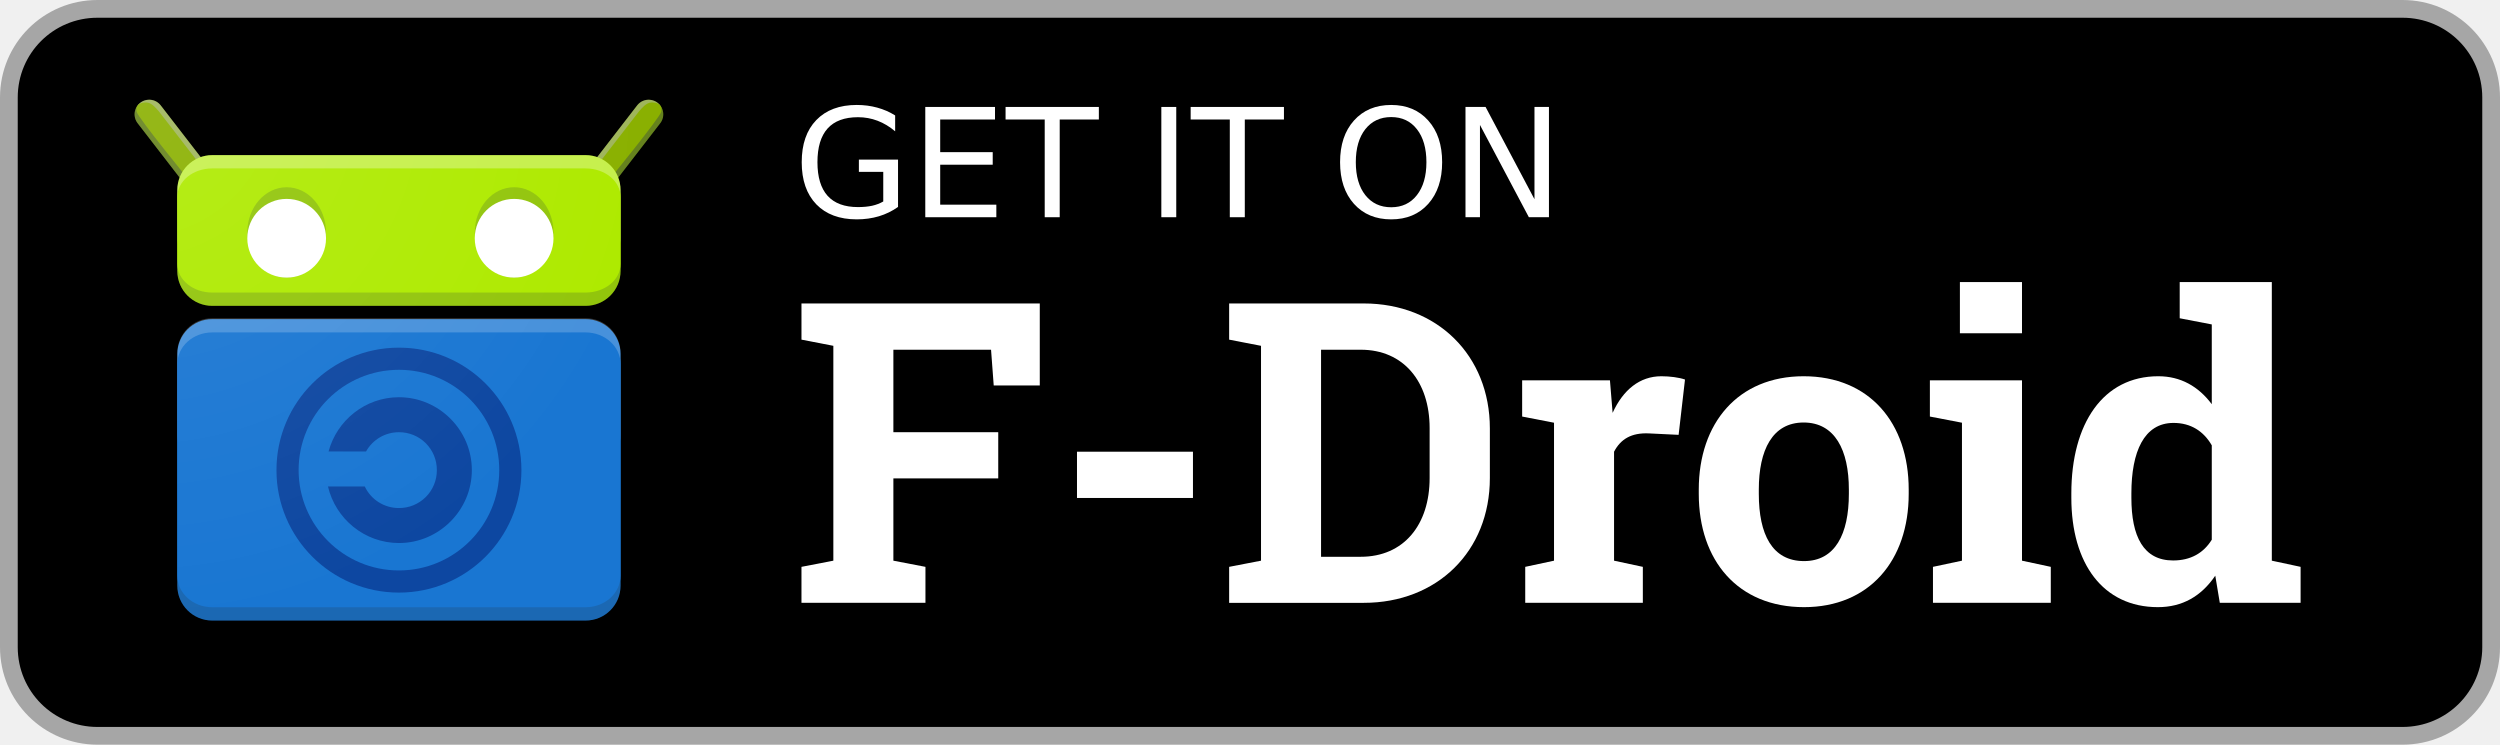
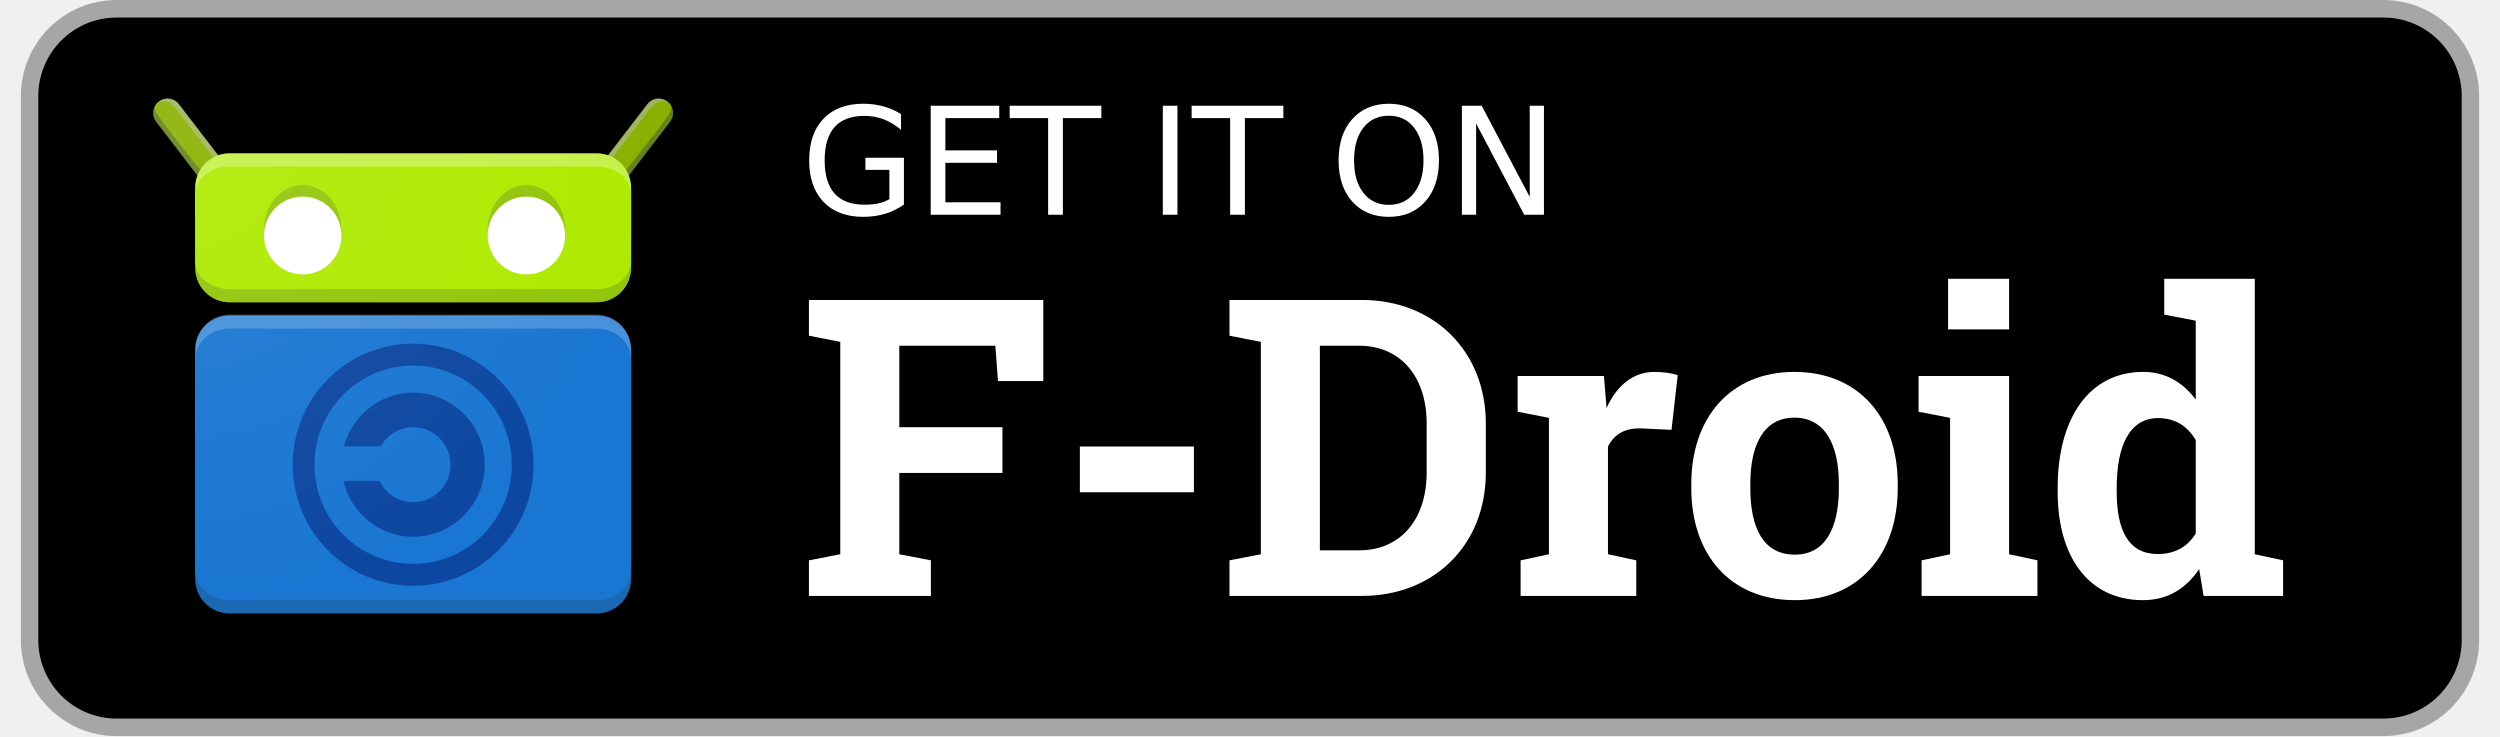
- <svg xmlns="http://www.w3.org/2000/svg" xmlns:xlink="http://www.w3.org/1999/xlink" version="1.1" id="svg78" viewBox="41 41 564 168">
-   <defs id="defs8">
-     <radialGradient xlink:href="#a" id="b" cx="113" cy="-12.89" r="59.662" fx="113" fy="-12.89" gradientTransform="matrix(0 1.96105 -1.97781 0 254.507 78.763)" gradientUnits="userSpaceOnUse" />
-     <linearGradient id="a">
-       <stop offset="0" style="stop-color:#fff;stop-opacity:.098" id="stop3" />
-       <stop offset="1" style="stop-color:#fff;stop-opacity:0" id="stop5" />
-     </linearGradient>
+ <svg xmlns="http://www.w3.org/2000/svg" width="180px" height="53px" viewBox="0 0 177 53" version="1.1">
+   <defs>
+     <radialGradient id="radial0" gradientUnits="userSpaceOnUse" cx="113" cy="-12.89" fx="113" fy="-12.89" r="59.662" gradientTransform="matrix(0,0.618665,-0.620696,0,1.728262,-62.65326)">
+       <stop offset="0" style="stop-color:rgb(100%,100%,100%);stop-opacity:0.098;" />
+       <stop offset="1" style="stop-color:rgb(100%,100%,100%);stop-opacity:0;" />
+     </radialGradient>
  </defs>
-   <g transform="translate(-289,-312.362)" id="g76">
-     <path id="rect10" style="display:inline;overflow:visible;stroke:#a6a6a6;stroke-width:4;marker:none" d="m 352,355.362 h 520 c 11.08,0 20,8.92 20,20 v 124 c 0,11.08 -8.92,20 -20,20 H 352 c -11.08,0 -20,-8.92 -20,-20 v -124 c 0,-11.08 8.92,-20 20,-20 z" />
-     <g aria-label="GET IT ON" id="text14" style="font-size:12.395px;line-height:100%;font-family:'DejaVu Sans';-inkscape-font-specification:'DejaVu Sans';letter-spacing:0;word-spacing:0;display:inline;overflow:visible;fill:#ffffff;stroke-width:1px;marker:none">
-       <path d="m 529.263,398.818 v -6.682 h -5.499 v -2.766 h 8.831 v 10.681 q -1.95,1.383 -4.299,2.099 -2.349,0.7 -5.015,0.7 -5.832,0 -9.131,-3.399 -3.283,-3.416 -3.283,-9.498 0,-6.099 3.283,-9.498 3.299,-3.416 9.131,-3.416 2.433,0 4.616,0.6 2.199,0.6 4.049,1.766 v 3.582 q -1.866,-1.583 -3.966,-2.383 -2.099,-0.8 -4.416,-0.8 -4.566,0 -6.865,2.549 -2.283,2.549 -2.283,7.598 0,5.032 2.283,7.581 2.299,2.549 6.865,2.549 1.783,0 3.183,-0.3 1.4,-0.317 2.516,-0.966 z" style="font-size:34.125px" id="path83" />
-       <path d="m 538.744,377.49 h 15.729 v 2.833 h -12.364 v 7.365 h 11.847 v 2.833 h -11.847 v 9.014 h 12.664 v 2.833 h -16.029 z" style="font-size:34.125px" id="path85" />
-       <path d="m 556.856,377.49 h 21.045 v 2.833 h -8.831 V 402.367 h -3.383 v -22.045 h -8.831 z" style="font-size:34.125px" id="path87" />
-       <path d="m 591.997,377.49 h 3.366 V 402.367 h -3.366 z" style="font-size:34.125px" id="path89" />
-       <path d="m 598.612,377.49 h 21.045 v 2.833 h -8.831 V 402.367 h -3.383 v -22.045 h -8.831 z" style="font-size:34.125px" id="path91" />
-       <path d="m 643.851,379.773 q -3.666,0 -5.832,2.733 -2.149,2.733 -2.149,7.448 0,4.699 2.149,7.432 2.166,2.733 5.832,2.733 3.666,0 5.799,-2.733 2.149,-2.733 2.149,-7.432 0,-4.716 -2.149,-7.448 -2.133,-2.733 -5.799,-2.733 z m 0,-2.733 q 5.232,0 8.365,3.516 3.133,3.499 3.133,9.398 0,5.882 -3.133,9.398 -3.133,3.499 -8.365,3.499 -5.249,0 -8.398,-3.499 -3.133,-3.499 -3.133,-9.398 0,-5.899 3.133,-9.398 3.149,-3.516 8.398,-3.516 z" style="font-size:34.125px" id="path93" />
-       <path d="m 660.614,377.49 h 4.532 l 11.031,20.812 v -20.812 h 3.266 V 402.367 h -4.532 L 663.88,381.555 V 402.367 h -3.266 z" style="font-size:34.125px" id="path95" />
-     </g>
-     <g aria-label="F-Droid" id="text18" style="font-weight:700;font-size:29.709px;line-height:100%;font-family:Rokkitt;-inkscape-font-specification:'Rokkitt Bold';letter-spacing:0;word-spacing:0;display:inline;overflow:visible;fill:#ffffff;stroke-width:1px;marker:none">
-       <path d="m 510.811,481.243 v 8.118 h 27.971 v -8.118 l -7.236,-1.392 v -18.555 h 23.657 v -10.437 h -23.657 v -18.601 h 22.034 l 0.603,8.071 h 10.391 v -18.508 h -53.762 v 8.164 l 7.19,1.392 v 48.474 z" style="font-size:95px;line-height:100%;font-family:'Roboto Slab';-inkscape-font-specification:'Roboto Slab Bold'" id="path98" />
-       <path d="m 599.131,465.704 v -10.437 h -26.162 v 10.437 z" style="font-size:95px;line-height:100%;font-family:'Roboto Slab';-inkscape-font-specification:'Roboto Slab Bold'" id="path100" />
-       <path d="m 637.678,421.822 h -30.383 v 8.164 l 7.19,1.392 v 48.474 l -7.19,1.392 v 8.118 h 30.383 c 16.514,0 28.435,-11.597 28.435,-28.157 v -11.179 c 0,-16.514 -11.921,-28.203 -28.435,-28.203 z m -9.648,10.437 h 8.953 c 9.695,0 15.54,7.236 15.54,17.673 v 11.272 c 0,10.576 -5.845,17.766 -15.54,17.766 h -8.953 z" style="font-size:95px;line-height:100%;font-family:'Roboto Slab';-inkscape-font-specification:'Roboto Slab Bold'" id="path102" />
-       <path d="m 674.092,481.243 v 8.118 h 26.533 v -8.118 l -6.494,-1.392 v -24.585 c 1.484,-2.83 3.896,-4.314 7.886,-4.128 l 6.68,0.325 1.438,-12.478 c -1.299,-0.464 -3.433,-0.742 -5.334,-0.742 -4.871,0 -8.628,3.062 -10.994,8.257 l -0.093,-1.113 -0.51,-6.216 h -19.807 v 8.164 l 7.19,1.392 v 31.125 z" style="font-size:95px;line-height:100%;font-family:'Roboto Slab';-inkscape-font-specification:'Roboto Slab Bold'" id="path104" />
-       <path d="m 713.242,463.802 v 0.974 c 0,15.076 8.86,25.559 23.75,25.559 14.705,0 23.611,-10.483 23.611,-25.559 v -0.974 c 0,-15.029 -8.86,-25.559 -23.704,-25.559 -14.797,0 -23.657,10.576 -23.657,25.559 z m 13.545,0.974 v -0.974 c 0,-8.906 3.062,-15.122 10.112,-15.122 7.051,0 10.205,6.216 10.205,15.122 v 0.974 c 0,9.092 -3.108,15.168 -10.112,15.168 -7.19,0 -10.205,-6.03 -10.205,-15.168 z" style="font-size:95px;line-height:100%;font-family:'Roboto Slab';-inkscape-font-specification:'Roboto Slab Bold'" id="path106" />
-       <path d="M 786.162,428.548 V 416.998 H 772.153 V 428.548 Z m -20.085,52.695 v 8.118 h 26.58 v -8.118 l -6.494,-1.392 v -40.681 h -20.781 v 8.164 l 7.236,1.392 v 31.125 z" style="font-size:95px;line-height:100%;font-family:'Roboto Slab';-inkscape-font-specification:'Roboto Slab Bold'" id="path108" />
-       <path d="m 829.766,483.238 1.02,6.123 h 18.23 v -8.118 l -6.494,-1.392 v -62.854 h -20.781 v 8.164 l 7.236,1.392 v 17.998 c -3.015,-4.036 -7.051,-6.309 -12.061,-6.309 -12.432,0 -19.622,10.623 -19.622,26.44 v 0.974 c 0,14.844 7.144,24.678 19.529,24.678 5.52,0 9.788,-2.458 12.942,-7.097 z m -18.926,-17.581 v -0.974 c 0,-9.463 2.876,-15.911 9.509,-15.911 3.896,0 6.772,1.855 8.628,5.056 v 21.291 c -1.855,3.015 -4.778,4.685 -8.721,4.685 -6.68,0 -9.416,-5.381 -9.416,-14.148 z" style="font-size:95px;line-height:100%;font-family:'Roboto Slab';-inkscape-font-specification:'Roboto Slab Bold'" id="path110" />
-     </g>
-     <path d="m 2.589,1006.862 4.25,5.5" style="fill:#8ab000;fill-opacity:1;fill-rule:evenodd;stroke:#769616;stroke-width:2.5;stroke-linecap:round;stroke-linejoin:miter;stroke-miterlimit:4;stroke-dasharray:none;stroke-opacity:1" transform="matrix(-2.63159,0,0,2.63157,483.158,-2270.475)" id="path20" />
-     <path d="m 2.611,1005.61 c -0.453,0.011 -0.761,0.188 -0.98,0.448 2.027,2.409 2.368,2.792 5.135,6.221 1.02,1.32 2.082,0.638 1.062,-0.681 l -4.25,-5.5 a 1.24,1.24 0 0 0 -0.967,-0.489" style="color:#000000;font-style:normal;font-variant:normal;font-weight:400;font-stretch:normal;font-size:medium;line-height:normal;font-family:sans-serif;text-indent:0;text-align:start;text-decoration:none;text-decoration-line:none;text-decoration-style:solid;text-decoration-color:#000000;letter-spacing:normal;word-spacing:normal;text-transform:none;writing-mode:lr-tb;direction:ltr;baseline-shift:baseline;text-anchor:start;white-space:normal;clip-rule:nonzero;display:inline;overflow:visible;visibility:visible;opacity:1;isolation:auto;mix-blend-mode:normal;color-interpolation:sRGB;color-interpolation-filters:linearRGB;solid-color:#000000;solid-opacity:1;fill:#ffffff;fill-opacity:0.298;fill-rule:evenodd;stroke:none;stroke-width:2.5;stroke-linecap:round;stroke-linejoin:miter;stroke-miterlimit:4;stroke-dasharray:none;stroke-dashoffset:0;stroke-opacity:1;color-rendering:auto;image-rendering:auto;shape-rendering:auto;text-rendering:auto" transform="matrix(-2.63159,0,0,2.63157,483.158,-2270.475)" id="path22" />
-     <path d="m 1.622,1006.07 a 1.25,1.25 0 0 0 -0.022,1.557 l 4.25,5.5 c 1.02,1.319 1.15,-0.613 1.15,-0.613 0,0 -3.735,-4.51 -5.378,-6.443" style="color:#000000;font-style:normal;font-variant:normal;font-weight:400;font-stretch:normal;font-size:medium;line-height:normal;font-family:sans-serif;text-indent:0;text-align:start;text-decoration:none;text-decoration-line:none;text-decoration-style:solid;text-decoration-color:#000000;letter-spacing:normal;word-spacing:normal;text-transform:none;writing-mode:lr-tb;direction:ltr;baseline-shift:baseline;text-anchor:start;white-space:normal;clip-rule:nonzero;display:inline;overflow:visible;visibility:visible;opacity:1;isolation:auto;mix-blend-mode:normal;color-interpolation:sRGB;color-interpolation-filters:linearRGB;solid-color:#000000;solid-opacity:1;fill:#263238;fill-opacity:0.2;fill-rule:evenodd;stroke:none;stroke-width:2.5;stroke-linecap:round;stroke-linejoin:miter;stroke-miterlimit:4;stroke-dasharray:none;stroke-dashoffset:0;stroke-opacity:1;color-rendering:auto;image-rendering:auto;shape-rendering:auto;text-rendering:auto" transform="matrix(-2.63159,0,0,2.63157,483.158,-2270.475)" id="path24" />
-     <path d="m 2.338,1005.844 c -0.438,0 -0.96,0.142 -0.824,0.799 0.103,0.501 4.66,6.074 4.66,6.074 1.02,1.32 2.494,0.677 1.474,-0.642 l -4.234,-5.473 c -0.26,-0.29 -0.608,-0.744 -1.076,-0.758" style="color:#000000;font-style:normal;font-variant:normal;font-weight:400;font-stretch:normal;font-size:medium;line-height:normal;font-family:sans-serif;text-indent:0;text-align:start;text-decoration:none;text-decoration-line:none;text-decoration-style:solid;text-decoration-color:#000000;letter-spacing:normal;word-spacing:normal;text-transform:none;writing-mode:lr-tb;direction:ltr;baseline-shift:baseline;text-anchor:start;white-space:normal;clip-rule:nonzero;display:inline;overflow:visible;visibility:visible;opacity:1;isolation:auto;mix-blend-mode:normal;color-interpolation:sRGB;color-interpolation-filters:linearRGB;solid-color:#000000;solid-opacity:1;fill:#8ab000;fill-opacity:1;fill-rule:evenodd;stroke:none;stroke-width:2.5;stroke-linecap:round;stroke-linejoin:miter;stroke-miterlimit:4;stroke-dasharray:none;stroke-dashoffset:0;stroke-opacity:1;color-rendering:auto;image-rendering:auto;shape-rendering:auto;text-rendering:auto" transform="matrix(-2.63159,0,0,2.63157,483.158,-2270.475)" id="path26" />
-     <path d="m 2.589,1006.862 4.25,5.5" style="fill:#8ab000;fill-opacity:1;fill-rule:evenodd;stroke:#769616;stroke-width:2.5;stroke-linecap:round;stroke-linejoin:miter;stroke-miterlimit:4;stroke-dasharray:none;stroke-opacity:1" transform="matrix(2.63159,0,0,2.63157,356.842,-2270.475)" id="path28" />
-     <path d="m 2.611,1005.61 c -0.453,0.011 -0.761,0.188 -0.98,0.448 2.027,2.409 2.368,2.792 5.135,6.221 1.02,1.32 2.082,0.638 1.062,-0.681 l -4.25,-5.5 a 1.24,1.24 0 0 0 -0.967,-0.489" style="color:#000000;font-style:normal;font-variant:normal;font-weight:400;font-stretch:normal;font-size:medium;line-height:normal;font-family:sans-serif;text-indent:0;text-align:start;text-decoration:none;text-decoration-line:none;text-decoration-style:solid;text-decoration-color:#000000;letter-spacing:normal;word-spacing:normal;text-transform:none;writing-mode:lr-tb;direction:ltr;baseline-shift:baseline;text-anchor:start;white-space:normal;clip-rule:nonzero;display:inline;overflow:visible;visibility:visible;opacity:1;isolation:auto;mix-blend-mode:normal;color-interpolation:sRGB;color-interpolation-filters:linearRGB;solid-color:#000000;solid-opacity:1;fill:#ffffff;fill-opacity:0.298;fill-rule:evenodd;stroke:none;stroke-width:2.5;stroke-linecap:round;stroke-linejoin:miter;stroke-miterlimit:4;stroke-dasharray:none;stroke-dashoffset:0;stroke-opacity:1;color-rendering:auto;image-rendering:auto;shape-rendering:auto;text-rendering:auto" transform="matrix(2.63159,0,0,2.63157,356.842,-2270.475)" id="path30" />
-     <path d="m 1.622,1006.07 a 1.25,1.25 0 0 0 -0.022,1.557 l 4.25,5.5 c 1.02,1.319 1.15,-0.613 1.15,-0.613 0,0 -3.735,-4.51 -5.378,-6.443" style="color:#000000;font-style:normal;font-variant:normal;font-weight:400;font-stretch:normal;font-size:medium;line-height:normal;font-family:sans-serif;text-indent:0;text-align:start;text-decoration:none;text-decoration-line:none;text-decoration-style:solid;text-decoration-color:#000000;letter-spacing:normal;word-spacing:normal;text-transform:none;writing-mode:lr-tb;direction:ltr;baseline-shift:baseline;text-anchor:start;white-space:normal;clip-rule:nonzero;display:inline;overflow:visible;visibility:visible;opacity:1;isolation:auto;mix-blend-mode:normal;color-interpolation:sRGB;color-interpolation-filters:linearRGB;solid-color:#000000;solid-opacity:1;fill:#263238;fill-opacity:0.2;fill-rule:evenodd;stroke:none;stroke-width:2.5;stroke-linecap:round;stroke-linejoin:miter;stroke-miterlimit:4;stroke-dasharray:none;stroke-dashoffset:0;stroke-opacity:1;color-rendering:auto;image-rendering:auto;shape-rendering:auto;text-rendering:auto" transform="matrix(2.63159,0,0,2.63157,356.842,-2270.475)" id="path32" />
-     <path d="m 2.338,1005.844 c -0.438,0 -0.96,0.142 -0.824,0.799 0.103,0.501 4.66,6.074 4.66,6.074 1.02,1.32 2.494,0.677 1.474,-0.642 l -4.234,-5.473 c -0.26,-0.29 -0.608,-0.744 -1.076,-0.758" style="color:#000000;font-style:normal;font-variant:normal;font-weight:400;font-stretch:normal;font-size:medium;line-height:normal;font-family:sans-serif;text-indent:0;text-align:start;text-decoration:none;text-decoration-line:none;text-decoration-style:solid;text-decoration-color:#000000;letter-spacing:normal;word-spacing:normal;text-transform:none;writing-mode:lr-tb;direction:ltr;baseline-shift:baseline;text-anchor:start;white-space:normal;clip-rule:nonzero;display:inline;overflow:visible;visibility:visible;opacity:1;isolation:auto;mix-blend-mode:normal;color-interpolation:sRGB;color-interpolation-filters:linearRGB;solid-color:#000000;solid-opacity:1;fill:#8ab000;fill-opacity:1;fill-rule:evenodd;stroke:none;stroke-width:2.5;stroke-linecap:round;stroke-linejoin:miter;stroke-miterlimit:4;stroke-dasharray:none;stroke-dashoffset:0;stroke-opacity:1;color-rendering:auto;image-rendering:auto;shape-rendering:auto;text-rendering:auto" transform="matrix(2.63159,0,0,2.63157,356.842,-2270.475)" id="path34" />
-     <g transform="matrix(2.63159,0,0,2.63157,467.369,-2270.475)" id="g44">
-       <path id="rect36" style="opacity:1;fill:#aeea00;stroke-width:3;stroke-linecap:round;stroke-miterlimit:3" d="m -34,1010.36 h 32 c 1.662,0 3,1.338 3,3 v 6.92 c 0,1.662 -1.338,3 -3,3 h -32 c -1.662,0 -3,-1.338 -3,-3 v -6.92 c 0,-1.662 1.338,-3 3,-3 z" />
-       <path id="rect38" style="opacity:1;fill:#263238;fill-opacity:0.2;stroke-width:3;stroke-linecap:round;stroke-miterlimit:3" d="m -34,1013.279 h 32 c 1.662,0 3,1.338 3,3 v 4 c 0,1.662 -1.338,3 -3,3 h -32 c -1.662,0 -3,-1.338 -3,-3 v -4 c 0,-1.662 1.338,-3 3,-3 z" />
-       <path id="rect40" style="opacity:1;fill:#ffffff;fill-opacity:0.298;stroke-width:3;stroke-linecap:round;stroke-miterlimit:3" d="m -34,1010.362 h 32 c 1.662,0 3,1.338 3,3 v 4 c 0,1.662 -1.338,3 -3,3 h -32 c -1.662,0 -3,-1.338 -3,-3 v -4 c 0,-1.662 1.338,-3 3,-3 z" />
-       <path id="rect42" style="opacity:1;fill:#aeea00;stroke-width:3;stroke-linecap:round;stroke-miterlimit:3" d="m -34,1011.5 h 32 c 1.662,0 3,1.095 3,2.456 v 5.729 c 0,1.361 -1.338,2.456 -3,2.456 h -32 c -1.662,0 -3,-1.095 -3,-2.456 v -5.729 c 0,-1.361 1.338,-2.456 3,-2.456 z" />
-     </g>
-     <g transform="matrix(2.63159,0,0,2.63157,356.842,-2270.745)" id="g54">
-       <path id="rect46" style="opacity:1;fill:#1976d2;stroke-width:3;stroke-linecap:round;stroke-miterlimit:3" d="m 8,1024.522 h 32 c 1.662,0 3,1.338 3,3 v 19.84 c 0,1.662 -1.338,3 -3,3 H 8 c -1.662,0 -3,-1.338 -3,-3 v -19.84 c 0,-1.662 1.338,-3 3,-3 z" />
-       <path id="rect48" style="opacity:1;fill:#263238;fill-opacity:0.2;stroke-width:3;stroke-linecap:round;stroke-miterlimit:3" d="m 8,1037.362 h 32 c 1.662,0 3,1.338 3,3 v 7 c 0,1.662 -1.338,3 -3,3 H 8 c -1.662,0 -3,-1.338 -3,-3 v -7 c 0,-1.662 1.338,-3 3,-3 z" />
-       <path id="rect50" style="opacity:1;fill:#ffffff;fill-opacity:0.2;stroke-width:3;stroke-linecap:round;stroke-miterlimit:3" d="m 8,1024.442 h 32 c 1.662,0 3,1.338 3,3 v 7 c 0,1.662 -1.338,3 -3,3 H 8 c -1.662,0 -3,-1.338 -3,-3 v -7 c 0,-1.662 1.338,-3 3,-3 z" />
-       <path id="rect52" style="opacity:1;fill:#1976d2;stroke-width:3;stroke-linecap:round;stroke-miterlimit:3" d="m 8,1025.662 h 32 c 1.662,0 3,1.212 3,2.718 v 18.124 c 0,1.506 -1.338,2.718 -3,2.718 H 8 c -1.662,0 -3,-1.212 -3,-2.718 v -18.124 c 0,-1.506 1.338,-2.718 3,-2.718 z" />
-     </g>
-     <g transform="matrix(2.63159,0,0,2.63157,356.842,396.264)" id="g60">
-       <path d="m 24,17.75 c -2.88,0 -5.32,1.985 -6.033,4.65 H 21.18 A 3.22,3.22 0 0 1 24,20.75 3.23,3.23 0 0 1 27.25,24 3.23,3.23 0 0 1 24,27.25 3.22,3.22 0 0 1 21.07,25.4 h -3.154 c 0.642,2.766 3.132,4.85 6.084,4.85 3.434,0 6.25,-2.816 6.25,-6.25 0,-3.434 -2.816,-6.25 -6.25,-6.25" style="color:#000000;font-style:normal;font-variant:normal;font-weight:400;font-stretch:normal;font-size:medium;line-height:normal;font-family:sans-serif;text-indent:0;text-align:start;text-decoration:none;text-decoration-line:none;text-decoration-style:solid;text-decoration-color:#000000;letter-spacing:normal;word-spacing:normal;text-transform:none;writing-mode:lr-tb;direction:ltr;baseline-shift:baseline;text-anchor:start;white-space:normal;clip-rule:nonzero;display:inline;overflow:visible;visibility:visible;opacity:1;isolation:auto;mix-blend-mode:normal;color-interpolation:sRGB;color-interpolation-filters:linearRGB;solid-color:#000000;solid-opacity:1;fill:#0d47a1;fill-opacity:1;fill-rule:nonzero;stroke:none;stroke-width:3;stroke-linecap:round;stroke-linejoin:miter;stroke-miterlimit:4;stroke-dasharray:none;stroke-dashoffset:0;stroke-opacity:1;color-rendering:auto;image-rendering:auto;shape-rendering:auto;text-rendering:auto" id="path56" />
-       <path id="circle58" style="opacity:1;fill:none;fill-opacity:0.404;stroke:#0d47a1;stroke-width:1.9;stroke-linecap:round" d="M 33.55,24 A 9.55,9.55 0 0 1 24,33.55 9.55,9.55 0 0 1 14.45,24 9.55,9.55 0 0 1 24,14.45 9.55,9.55 0 0 1 33.55,24 Z" />
-     </g>
-     <g transform="matrix(2.63159,0,0,2.63157,356.842,-2269.159)" id="g66">
-       <path id="ellipse62" style="opacity:1;fill:#263238;fill-opacity:0.2;stroke-width:1.9;stroke-linecap:round;stroke-opacity:0.697" d="m 17.75,1016.487 a 3.375,3.875 0 0 1 -3.375,3.875 3.375,3.875 0 0 1 -3.375,-3.875 3.375,3.875 0 0 1 3.375,-3.875 3.375,3.875 0 0 1 3.375,3.875 z" />
-       <path id="circle64" style="opacity:1;fill:#ffffff;stroke-width:1.9;stroke-linecap:round;stroke-opacity:0.697" d="m 17.75,1016.987 a 3.375,3.375 0 0 1 -3.375,3.375 3.375,3.375 0 0 1 -3.375,-3.375 3.375,3.375 0 0 1 3.375,-3.375 3.375,3.375 0 0 1 3.375,3.375 z" />
-     </g>
-     <g transform="matrix(2.63159,0,0,2.63157,408.158,-2269.159)" id="g72">
-       <path id="ellipse68" style="opacity:1;fill:#263238;fill-opacity:0.2;stroke-width:1.9;stroke-linecap:round;stroke-opacity:0.697" d="m 17.75,1016.487 a 3.375,3.875 0 0 1 -3.375,3.875 3.375,3.875 0 0 1 -3.375,-3.875 3.375,3.875 0 0 1 3.375,-3.875 3.375,3.875 0 0 1 3.375,3.875 z" />
-       <path id="circle70" style="opacity:1;fill:#ffffff;stroke-width:1.9;stroke-linecap:round;stroke-opacity:0.697" d="m 17.75,1016.987 a 3.375,3.375 0 0 1 -3.375,3.375 3.375,3.375 0 0 1 -3.375,-3.375 3.375,3.375 0 0 1 3.375,-3.375 3.375,3.375 0 0 1 3.375,3.375 z" />
-     </g>
-     <path d="m 282.715,299.835 a 3.29,3.29 0 0 0 -2.662,5.336 l 9.474,12.261 A 7.9,7.9 0 0 0 289,320.257 v 18.21 a 7.877,7.877 0 0 0 7.895,7.895 h 84.21 A 7.877,7.877 0 0 0 389,338.468 v -18.211 c 0,-0.999 -0.19,-1.949 -0.525,-2.826 l 9.472,-12.26 a 3.29,3.29 0 0 0 -2.433,-5.334 3.29,3.29 0 0 0 -2.772,1.31 l -9.013,11.666 a 7.9,7.9 0 0 0 -2.624,-0.45 h -84.21 c -0.922,0 -1.8,0.163 -2.622,0.45 l -9.015,-11.666 a 3.29,3.29 0 0 0 -2.543,-1.312 m 14.18,49.527 A 7.877,7.877 0 0 0 289,357.257 v 52.21 a 7.877,7.877 0 0 0 7.895,7.895 h 84.21 A 7.877,7.877 0 0 0 389,409.468 v -52.211 a 7.877,7.877 0 0 0 -7.895,-7.895 z" style="color:#000000;font-style:normal;font-variant:normal;font-weight:400;font-stretch:normal;font-size:medium;line-height:normal;font-family:sans-serif;text-indent:0;text-align:start;text-decoration:none;text-decoration-line:none;text-decoration-style:solid;text-decoration-color:#000000;letter-spacing:normal;word-spacing:normal;text-transform:none;writing-mode:lr-tb;direction:ltr;baseline-shift:baseline;text-anchor:start;white-space:normal;clip-rule:nonzero;display:inline;overflow:visible;visibility:visible;opacity:1;isolation:auto;mix-blend-mode:normal;color-interpolation:sRGB;color-interpolation-filters:linearRGB;solid-color:#000000;solid-opacity:1;fill:url(#b);fill-opacity:1;fill-rule:evenodd;stroke:none;stroke-width:6.579;stroke-linecap:round;stroke-linejoin:miter;stroke-miterlimit:4;stroke-dasharray:none;stroke-dashoffset:0;stroke-opacity:1;color-rendering:auto;image-rendering:auto;shape-rendering:auto;text-rendering:auto" transform="translate(81,76)" id="path74" />
+   <g id="surface1">
+     <path style="fill-rule:nonzero;fill:rgb(0%,0%,0%);fill-opacity:1;stroke-width:4;stroke-linecap:butt;stroke-linejoin:miter;stroke:rgb(65.098%,65.098%,65.098%);stroke-opacity:1;stroke-miterlimit:4;" d="M 351.994 355.368 L 872.006 355.368 C 883.084 355.368 891.996 364.283 891.996 375.365 L 891.996 499.359 C 891.996 510.441 883.084 519.356 872.006 519.356 L 351.994 519.356 C 340.916 519.356 332.004 510.441 332.004 499.359 L 332.004 375.365 C 332.004 364.283 340.916 355.368 351.994 355.368 Z M 351.994 355.368 " transform="matrix(0.31383,0,0,0.315476,-103.5638,-111.4773)" />
+     <path style=" stroke:none;fill-rule:nonzero;fill:rgb(100%,100%,100%);fill-opacity:1;" d="M 62.535 14.34 L 62.535 12.23 L 60.809 12.23 L 60.809 11.359 L 63.582 11.359 L 63.582 14.73 C 63.172 15.02 62.723 15.242 62.23 15.391 C 61.738 15.539 61.215 15.613 60.656 15.613 C 59.438 15.613 58.48 15.254 57.793 14.539 C 57.105 13.82 56.762 12.824 56.762 11.543 C 56.762 10.262 57.105 9.262 57.793 8.547 C 58.48 7.828 59.438 7.469 60.656 7.469 C 61.168 7.469 61.648 7.531 62.105 7.66 C 62.566 7.785 62.988 7.973 63.375 8.215 L 63.375 9.348 C 62.984 9.012 62.57 8.762 62.133 8.594 C 61.691 8.426 61.23 8.344 60.746 8.344 C 59.789 8.344 59.074 8.609 58.59 9.148 C 58.113 9.684 57.875 10.48 57.875 11.543 C 57.875 12.602 58.113 13.398 58.59 13.934 C 59.074 14.473 59.789 14.738 60.746 14.738 C 61.121 14.738 61.453 14.707 61.746 14.645 C 62.039 14.578 62.301 14.477 62.535 14.34 Z M 62.535 14.34 " />
+     <path style=" stroke:none;fill-rule:nonzero;fill:rgb(100%,100%,100%);fill-opacity:1;" d="M 65.512 7.613 L 70.445 7.613 L 70.445 8.504 L 66.566 8.504 L 66.566 10.828 L 70.285 10.828 L 70.285 11.723 L 66.566 11.723 L 66.566 14.566 L 70.539 14.566 L 70.539 15.461 L 65.512 15.461 Z M 65.512 7.613 " />
+     <path style=" stroke:none;fill-rule:nonzero;fill:rgb(100%,100%,100%);fill-opacity:1;" d="M 71.195 7.613 L 77.797 7.613 L 77.797 8.504 L 75.027 8.504 L 75.027 15.461 L 73.965 15.461 L 73.965 8.504 L 71.195 8.504 Z M 71.195 7.613 " />
+     <path style=" stroke:none;fill-rule:nonzero;fill:rgb(100%,100%,100%);fill-opacity:1;" d="M 82.223 7.613 L 83.277 7.613 L 83.277 15.461 L 82.223 15.461 Z M 82.223 7.613 " />
+     <path style=" stroke:none;fill-rule:nonzero;fill:rgb(100%,100%,100%);fill-opacity:1;" d="M 84.297 7.613 L 90.902 7.613 L 90.902 8.504 L 88.133 8.504 L 88.133 15.461 L 87.07 15.461 L 87.07 8.504 L 84.297 8.504 Z M 84.297 7.613 " />
+     <path style=" stroke:none;fill-rule:nonzero;fill:rgb(100%,100%,100%);fill-opacity:1;" d="M 98.496 8.332 C 97.73 8.332 97.117 8.621 96.664 9.195 C 96.215 9.77 95.992 10.551 95.992 11.543 C 95.992 12.531 96.215 13.312 96.664 13.887 C 97.117 14.465 97.73 14.75 98.496 14.75 C 99.262 14.75 99.871 14.465 100.316 13.887 C 100.766 13.312 100.992 12.531 100.992 11.543 C 100.992 10.551 100.766 9.77 100.316 9.195 C 99.871 8.621 99.262 8.332 98.496 8.332 Z M 98.496 7.469 C 99.59 7.469 100.465 7.84 101.121 8.578 C 101.777 9.316 102.105 10.305 102.105 11.543 C 102.105 12.781 101.777 13.77 101.121 14.508 C 100.465 15.246 99.59 15.613 98.496 15.613 C 97.398 15.613 96.52 15.246 95.859 14.508 C 95.203 13.773 94.879 12.785 94.879 11.543 C 94.879 10.305 95.203 9.316 95.859 8.578 C 96.52 7.84 97.398 7.469 98.496 7.469 Z M 98.496 7.469 " />
+     <path style=" stroke:none;fill-rule:nonzero;fill:rgb(100%,100%,100%);fill-opacity:1;" d="M 103.758 7.613 L 105.18 7.613 L 108.641 14.176 L 108.641 7.613 L 109.664 7.613 L 109.664 15.461 L 108.242 15.461 L 104.781 8.895 L 104.781 15.461 L 103.758 15.461 Z M 103.758 7.613 " />
+     <path style=" stroke:none;fill-rule:nonzero;fill:rgb(100%,100%,100%);fill-opacity:1;" d="M 56.742 40.344 L 56.742 42.906 L 65.523 42.906 L 65.523 40.344 L 63.25 39.906 L 63.25 34.051 L 70.676 34.051 L 70.676 30.758 L 63.25 30.758 L 63.25 24.891 L 70.164 24.891 L 70.355 27.438 L 73.617 27.438 L 73.617 21.598 L 56.742 21.598 L 56.742 24.172 L 59 24.613 L 59 39.906 Z M 56.742 40.344 " />
+     <path style=" stroke:none;fill-rule:nonzero;fill:rgb(100%,100%,100%);fill-opacity:1;" d="M 84.461 35.441 L 84.461 32.148 L 76.25 32.148 L 76.25 35.441 Z M 84.461 35.441 " />
+     <path style=" stroke:none;fill-rule:nonzero;fill:rgb(100%,100%,100%);fill-opacity:1;" d="M 96.559 21.598 L 87.023 21.598 L 87.023 24.172 L 89.281 24.613 L 89.281 39.906 L 87.023 40.344 L 87.023 42.906 L 96.559 42.906 C 101.742 42.906 105.48 39.246 105.48 34.023 L 105.48 30.496 C 105.48 25.285 101.742 21.598 96.559 21.598 Z M 93.531 24.891 L 96.34 24.891 C 99.383 24.891 101.219 27.172 101.219 30.465 L 101.219 34.023 C 101.219 37.359 99.383 39.625 96.34 39.625 L 93.531 39.625 Z M 93.531 24.891 " />
+     <path style=" stroke:none;fill-rule:nonzero;fill:rgb(100%,100%,100%);fill-opacity:1;" d="M 107.984 40.344 L 107.984 42.906 L 116.312 42.906 L 116.312 40.344 L 114.273 39.906 L 114.273 32.148 C 114.742 31.254 115.496 30.789 116.75 30.848 L 118.848 30.949 L 119.297 27.012 C 118.891 26.867 118.219 26.777 117.625 26.777 C 116.094 26.777 114.914 27.742 114.172 29.383 L 114.145 29.031 L 113.984 27.07 L 107.77 27.07 L 107.77 29.645 L 110.023 30.086 L 110.023 39.906 Z M 107.984 40.344 " />
+     <path style=" stroke:none;fill-rule:nonzero;fill:rgb(100%,100%,100%);fill-opacity:1;" d="M 120.273 34.84 L 120.273 35.148 C 120.273 39.906 123.055 43.211 127.727 43.211 C 132.34 43.211 135.137 39.906 135.137 35.148 L 135.137 34.84 C 135.137 30.102 132.355 26.777 127.695 26.777 C 123.055 26.777 120.273 30.113 120.273 34.84 Z M 124.523 35.148 L 124.523 34.84 C 124.523 32.031 125.484 30.07 127.695 30.07 C 129.91 30.07 130.898 32.031 130.898 34.84 L 130.898 35.148 C 130.898 38.016 129.926 39.934 127.727 39.934 C 125.469 39.934 124.523 38.031 124.523 35.148 Z M 124.523 35.148 " />
+     <path style=" stroke:none;fill-rule:nonzero;fill:rgb(100%,100%,100%);fill-opacity:1;" d="M 143.156 23.719 L 143.156 20.074 L 138.762 20.074 L 138.762 23.719 Z M 136.855 40.344 L 136.855 42.906 L 145.195 42.906 L 145.195 40.344 L 143.156 39.906 L 143.156 27.07 L 136.637 27.07 L 136.637 29.645 L 138.906 30.086 L 138.906 39.906 Z M 136.855 40.344 " />
+     <path style=" stroke:none;fill-rule:nonzero;fill:rgb(100%,100%,100%);fill-opacity:1;" d="M 156.84 40.973 L 157.16 42.906 L 162.883 42.906 L 162.883 40.344 L 160.844 39.906 L 160.844 20.074 L 154.324 20.074 L 154.324 22.652 L 156.594 23.09 L 156.594 28.77 C 155.648 27.496 154.383 26.777 152.809 26.777 C 148.906 26.777 146.652 30.129 146.652 35.121 L 146.652 35.426 C 146.652 40.109 148.895 43.211 152.781 43.211 C 154.512 43.211 155.852 42.438 156.84 40.973 Z M 150.902 35.426 L 150.902 35.121 C 150.902 32.133 151.805 30.102 153.887 30.102 C 155.109 30.102 156.012 30.684 156.594 31.695 L 156.594 38.41 C 156.012 39.363 155.094 39.891 153.855 39.891 C 151.762 39.891 150.902 38.191 150.902 35.426 Z M 150.902 35.426 " />
+     <path style="fill-rule:evenodd;fill:rgb(54.118%,69.02%,0%);fill-opacity:1;stroke-width:2.5;stroke-linecap:round;stroke-linejoin:miter;stroke:rgb(46.275%,58.824%,8.627%);stroke-opacity:1;stroke-miterlimit:4;" d="M 2.591 1006.862 L 6.838 1012.363 " transform="matrix(-0.825871,0,0,0.830198,48.06554,-827.7581)" />
+     <path style=" stroke:none;fill-rule:evenodd;fill:rgb(100%,100%,100%);fill-opacity:0.298;" d="M 45.91 7.098 C 46.285 7.105 46.539 7.254 46.719 7.469 C 45.043 9.469 44.762 9.785 42.477 12.633 C 41.637 13.73 40.758 13.164 41.602 12.066 L 45.109 7.504 C 45.301 7.25 45.594 7.102 45.91 7.098 " />
+     <path style=" stroke:none;fill-rule:evenodd;fill:rgb(14.902%,19.608%,21.961%);fill-opacity:0.2;" d="M 46.727 7.48 C 47.031 7.852 47.039 8.391 46.746 8.773 L 43.234 13.336 C 42.391 14.434 42.285 12.828 42.285 12.828 C 42.285 12.828 45.367 9.086 46.727 7.48 " />
+     <path style=" stroke:none;fill-rule:evenodd;fill:rgb(54.118%,69.02%,0%);fill-opacity:1;" d="M 46.133 7.293 C 46.496 7.293 46.926 7.41 46.816 7.953 C 46.73 8.371 42.965 12.996 42.965 12.996 C 42.125 14.094 40.906 13.559 41.75 12.465 L 45.246 7.922 C 45.461 7.68 45.75 7.305 46.133 7.293 " />
+     <path style="fill-rule:evenodd;fill:rgb(54.118%,69.02%,0%);fill-opacity:1;stroke-width:2.5;stroke-linecap:round;stroke-linejoin:miter;stroke:rgb(46.275%,58.824%,8.627%);stroke-opacity:1;stroke-miterlimit:4;" d="M 2.59 1006.862 L 6.837 1012.363 " transform="matrix(0.825871,0,0,0.830198,8.423822,-827.7581)" />
+     <path style=" stroke:none;fill-rule:evenodd;fill:rgb(100%,100%,100%);fill-opacity:0.298;" d="M 10.582 7.098 C 10.207 7.105 9.953 7.254 9.77 7.469 C 11.445 9.469 11.727 9.785 14.012 12.633 C 14.855 13.73 15.73 13.164 14.891 12.066 L 11.379 7.504 C 11.188 7.25 10.895 7.102 10.582 7.098 " />
+     <path style=" stroke:none;fill-rule:evenodd;fill:rgb(14.902%,19.608%,21.961%);fill-opacity:0.2;" d="M 9.762 7.48 C 9.457 7.852 9.449 8.391 9.746 8.773 L 13.254 13.336 C 14.098 14.434 14.203 12.828 14.203 12.828 C 14.203 12.828 11.121 9.086 9.762 7.48 " />
+     <path style=" stroke:none;fill-rule:evenodd;fill:rgb(54.118%,69.02%,0%);fill-opacity:1;" d="M 10.355 7.293 C 9.992 7.293 9.562 7.41 9.676 7.953 C 9.758 8.371 13.523 12.996 13.523 12.996 C 14.363 14.094 15.582 13.559 14.738 12.465 L 11.242 7.922 C 11.027 7.68 10.742 7.305 10.355 7.293 " />
+     <path style=" stroke:none;fill-rule:nonzero;fill:rgb(68.235%,91.765%,0%);fill-opacity:1;" d="M 15.031 11.039 L 41.457 11.039 C 42.832 11.039 43.938 12.152 43.938 13.531 L 43.938 19.277 C 43.938 20.656 42.832 21.766 41.457 21.766 L 15.031 21.766 C 13.66 21.766 12.555 20.656 12.555 19.277 L 12.555 13.531 C 12.555 12.152 13.66 11.039 15.031 11.039 Z M 15.031 11.039 " />
+     <path style=" stroke:none;fill-rule:nonzero;fill:rgb(14.902%,19.608%,21.961%);fill-opacity:0.2;" d="M 15.031 13.465 L 41.457 13.465 C 42.832 13.465 43.938 14.574 43.938 15.953 L 43.938 19.273 C 43.938 20.656 42.832 21.766 41.457 21.766 L 15.031 21.766 C 13.66 21.766 12.555 20.656 12.555 19.273 L 12.555 15.953 C 12.555 14.574 13.66 13.465 15.031 13.465 Z M 15.031 13.465 " />
+     <path style=" stroke:none;fill-rule:nonzero;fill:rgb(100%,100%,100%);fill-opacity:0.298;" d="M 15.031 11.043 L 41.457 11.043 C 42.832 11.043 43.938 12.152 43.938 13.531 L 43.938 16.852 C 43.938 18.234 42.832 19.344 41.457 19.344 L 15.031 19.344 C 13.66 19.344 12.555 18.234 12.555 16.852 L 12.555 13.531 C 12.555 12.152 13.66 11.043 15.031 11.043 Z M 15.031 11.043 " />
+     <path style=" stroke:none;fill-rule:nonzero;fill:rgb(68.235%,91.765%,0%);fill-opacity:1;" d="M 15.031 11.988 L 41.457 11.988 C 42.832 11.988 43.938 12.895 43.938 14.027 L 43.938 18.781 C 43.938 19.91 42.832 20.82 41.457 20.82 L 15.031 20.82 C 13.66 20.82 12.555 19.91 12.555 18.781 L 12.555 14.027 C 12.555 12.895 13.66 11.988 15.031 11.988 Z M 15.031 11.988 " />
+     <path style=" stroke:none;fill-rule:nonzero;fill:rgb(9.804%,46.275%,82.353%);fill-opacity:1;" d="M 15.031 22.711 L 41.457 22.711 C 42.832 22.711 43.938 23.824 43.938 25.203 L 43.938 41.676 C 43.938 43.055 42.832 44.164 41.457 44.164 L 15.031 44.164 C 13.656 44.164 12.555 43.055 12.555 41.676 L 12.555 25.203 C 12.555 23.824 13.656 22.711 15.031 22.711 Z M 15.031 22.711 " />
+     <path style=" stroke:none;fill-rule:nonzero;fill:rgb(14.902%,19.608%,21.961%);fill-opacity:0.2;" d="M 15.031 33.371 L 41.457 33.371 C 42.832 33.371 43.938 34.484 43.938 35.863 L 43.938 41.676 C 43.938 43.055 42.832 44.164 41.457 44.164 L 15.031 44.164 C 13.656 44.164 12.555 43.055 12.555 41.676 L 12.555 35.863 C 12.555 34.484 13.656 33.371 15.031 33.371 Z M 15.031 33.371 " />
+     <path style=" stroke:none;fill-rule:nonzero;fill:rgb(100%,100%,100%);fill-opacity:0.2;" d="M 15.031 22.645 L 41.457 22.645 C 42.832 22.645 43.938 23.758 43.938 25.137 L 43.938 30.949 C 43.938 32.328 42.832 33.438 41.457 33.438 L 15.031 33.438 C 13.656 33.438 12.555 32.328 12.555 30.949 L 12.555 25.137 C 12.555 23.758 13.656 22.645 15.031 22.645 Z M 15.031 22.645 " />
+     <path style=" stroke:none;fill-rule:nonzero;fill:rgb(9.804%,46.275%,82.353%);fill-opacity:1;" d="M 15.031 23.66 L 41.457 23.66 C 42.832 23.66 43.938 24.664 43.938 25.914 L 43.938 40.961 C 43.938 42.211 42.832 43.219 41.457 43.219 L 15.031 43.219 C 13.656 43.219 12.555 42.211 12.555 40.961 L 12.555 25.914 C 12.555 24.664 13.656 23.66 15.031 23.66 Z M 15.031 23.66 " />
+     <path style=" stroke:none;fill-rule:nonzero;fill:rgb(5.098%,27.843%,63.137%);fill-opacity:1;" d="M 28.246 28.27 C 25.867 28.27 23.852 29.918 23.262 32.133 L 25.914 32.133 C 26.387 31.281 27.277 30.758 28.246 30.762 C 28.957 30.758 29.645 31.039 30.148 31.547 C 30.652 32.055 30.934 32.742 30.93 33.461 C 30.934 34.176 30.652 34.863 30.148 35.371 C 29.645 35.879 28.957 36.16 28.246 36.156 C 27.211 36.164 26.266 35.562 25.824 34.621 L 23.219 34.621 C 23.75 36.918 25.809 38.648 28.246 38.648 C 31.082 38.648 33.406 36.309 33.406 33.461 C 33.406 30.609 31.082 28.27 28.246 28.27 " />
+     <path style="fill:none;stroke-width:1.9;stroke-linecap:round;stroke-linejoin:miter;stroke:rgb(5.098%,27.843%,63.137%);stroke-opacity:1;stroke-miterlimit:4;" d="M 33.551 24.002 C 33.551 29.276 29.275 33.549 24.002 33.549 C 18.728 33.549 14.452 29.276 14.452 24.002 C 14.452 18.727 18.728 14.45 24.002 14.45 C 29.275 14.45 33.551 18.727 33.551 24.002 Z M 33.551 24.002 " transform="matrix(0.825871,0,0,0.830198,8.423822,13.53456)" />
+     <path style=" stroke:none;fill-rule:nonzero;fill:rgb(14.902%,19.608%,21.961%);fill-opacity:0.2;" d="M 23.082 16.543 C 23.082 18.32 21.836 19.758 20.297 19.758 C 18.758 19.758 17.508 18.32 17.508 16.543 C 17.508 14.766 18.758 13.324 20.297 13.324 C 21.836 13.324 23.082 14.766 23.082 16.543 Z M 23.082 16.543 " />
+     <path style=" stroke:none;fill-rule:nonzero;fill:rgb(100%,100%,100%);fill-opacity:1;" d="M 23.082 16.957 C 23.082 18.504 21.836 19.758 20.297 19.758 C 18.758 19.758 17.508 18.504 17.508 16.957 C 17.508 15.41 18.758 14.156 20.297 14.156 C 21.836 14.156 23.082 15.41 23.082 16.957 Z M 23.082 16.957 " />
+     <path style=" stroke:none;fill-rule:nonzero;fill:rgb(14.902%,19.608%,21.961%);fill-opacity:0.2;" d="M 39.188 16.543 C 39.188 18.32 37.941 19.758 36.398 19.758 C 34.859 19.758 33.613 18.32 33.613 16.543 C 33.613 14.766 34.859 13.324 36.398 13.324 C 37.941 13.324 39.188 14.766 39.188 16.543 Z M 39.188 16.543 " />
+     <path style=" stroke:none;fill-rule:nonzero;fill:rgb(100%,100%,100%);fill-opacity:1;" d="M 39.188 16.957 C 39.188 18.504 37.941 19.758 36.398 19.758 C 34.859 19.758 33.613 18.504 33.613 16.957 C 33.613 15.41 34.859 14.156 36.398 14.156 C 37.941 14.156 39.188 15.41 39.188 16.957 Z M 39.188 16.957 " />
+     <path style=" stroke:none;fill-rule:evenodd;fill:url(#radial0);" d="M 10.582 7.09 C 10.18 7.078 9.809 7.305 9.629 7.664 C 9.449 8.023 9.496 8.457 9.746 8.773 L 12.719 12.641 C 12.609 12.926 12.555 13.227 12.555 13.531 L 12.555 19.277 C 12.551 19.938 12.812 20.574 13.277 21.039 C 13.742 21.508 14.375 21.77 15.031 21.77 L 41.457 21.77 C 42.117 21.77 42.746 21.508 43.211 21.039 C 43.676 20.574 43.938 19.938 43.938 19.277 L 43.938 13.531 C 43.938 13.219 43.875 12.918 43.77 12.641 L 46.742 8.773 C 46.984 8.469 47.035 8.051 46.875 7.695 C 46.715 7.34 46.367 7.105 45.98 7.09 C 45.641 7.074 45.316 7.23 45.109 7.504 L 42.281 11.184 C 42.016 11.09 41.738 11.043 41.457 11.043 L 15.031 11.043 C 14.742 11.043 14.465 11.094 14.207 11.184 L 11.379 7.504 C 11.191 7.25 10.895 7.098 10.582 7.09 M 15.031 22.715 C 14.375 22.711 13.742 22.977 13.277 23.441 C 12.812 23.91 12.551 24.543 12.555 25.203 L 12.555 41.676 C 12.551 42.336 12.812 42.973 13.277 43.438 C 13.742 43.906 14.375 44.168 15.031 44.168 L 41.457 44.168 C 42.117 44.168 42.746 43.906 43.211 43.438 C 43.676 42.973 43.938 42.336 43.938 41.676 L 43.938 25.203 C 43.938 24.543 43.676 23.91 43.211 23.441 C 42.746 22.977 42.117 22.711 41.457 22.715 Z M 15.031 22.715 " />
  </g>
</svg>
